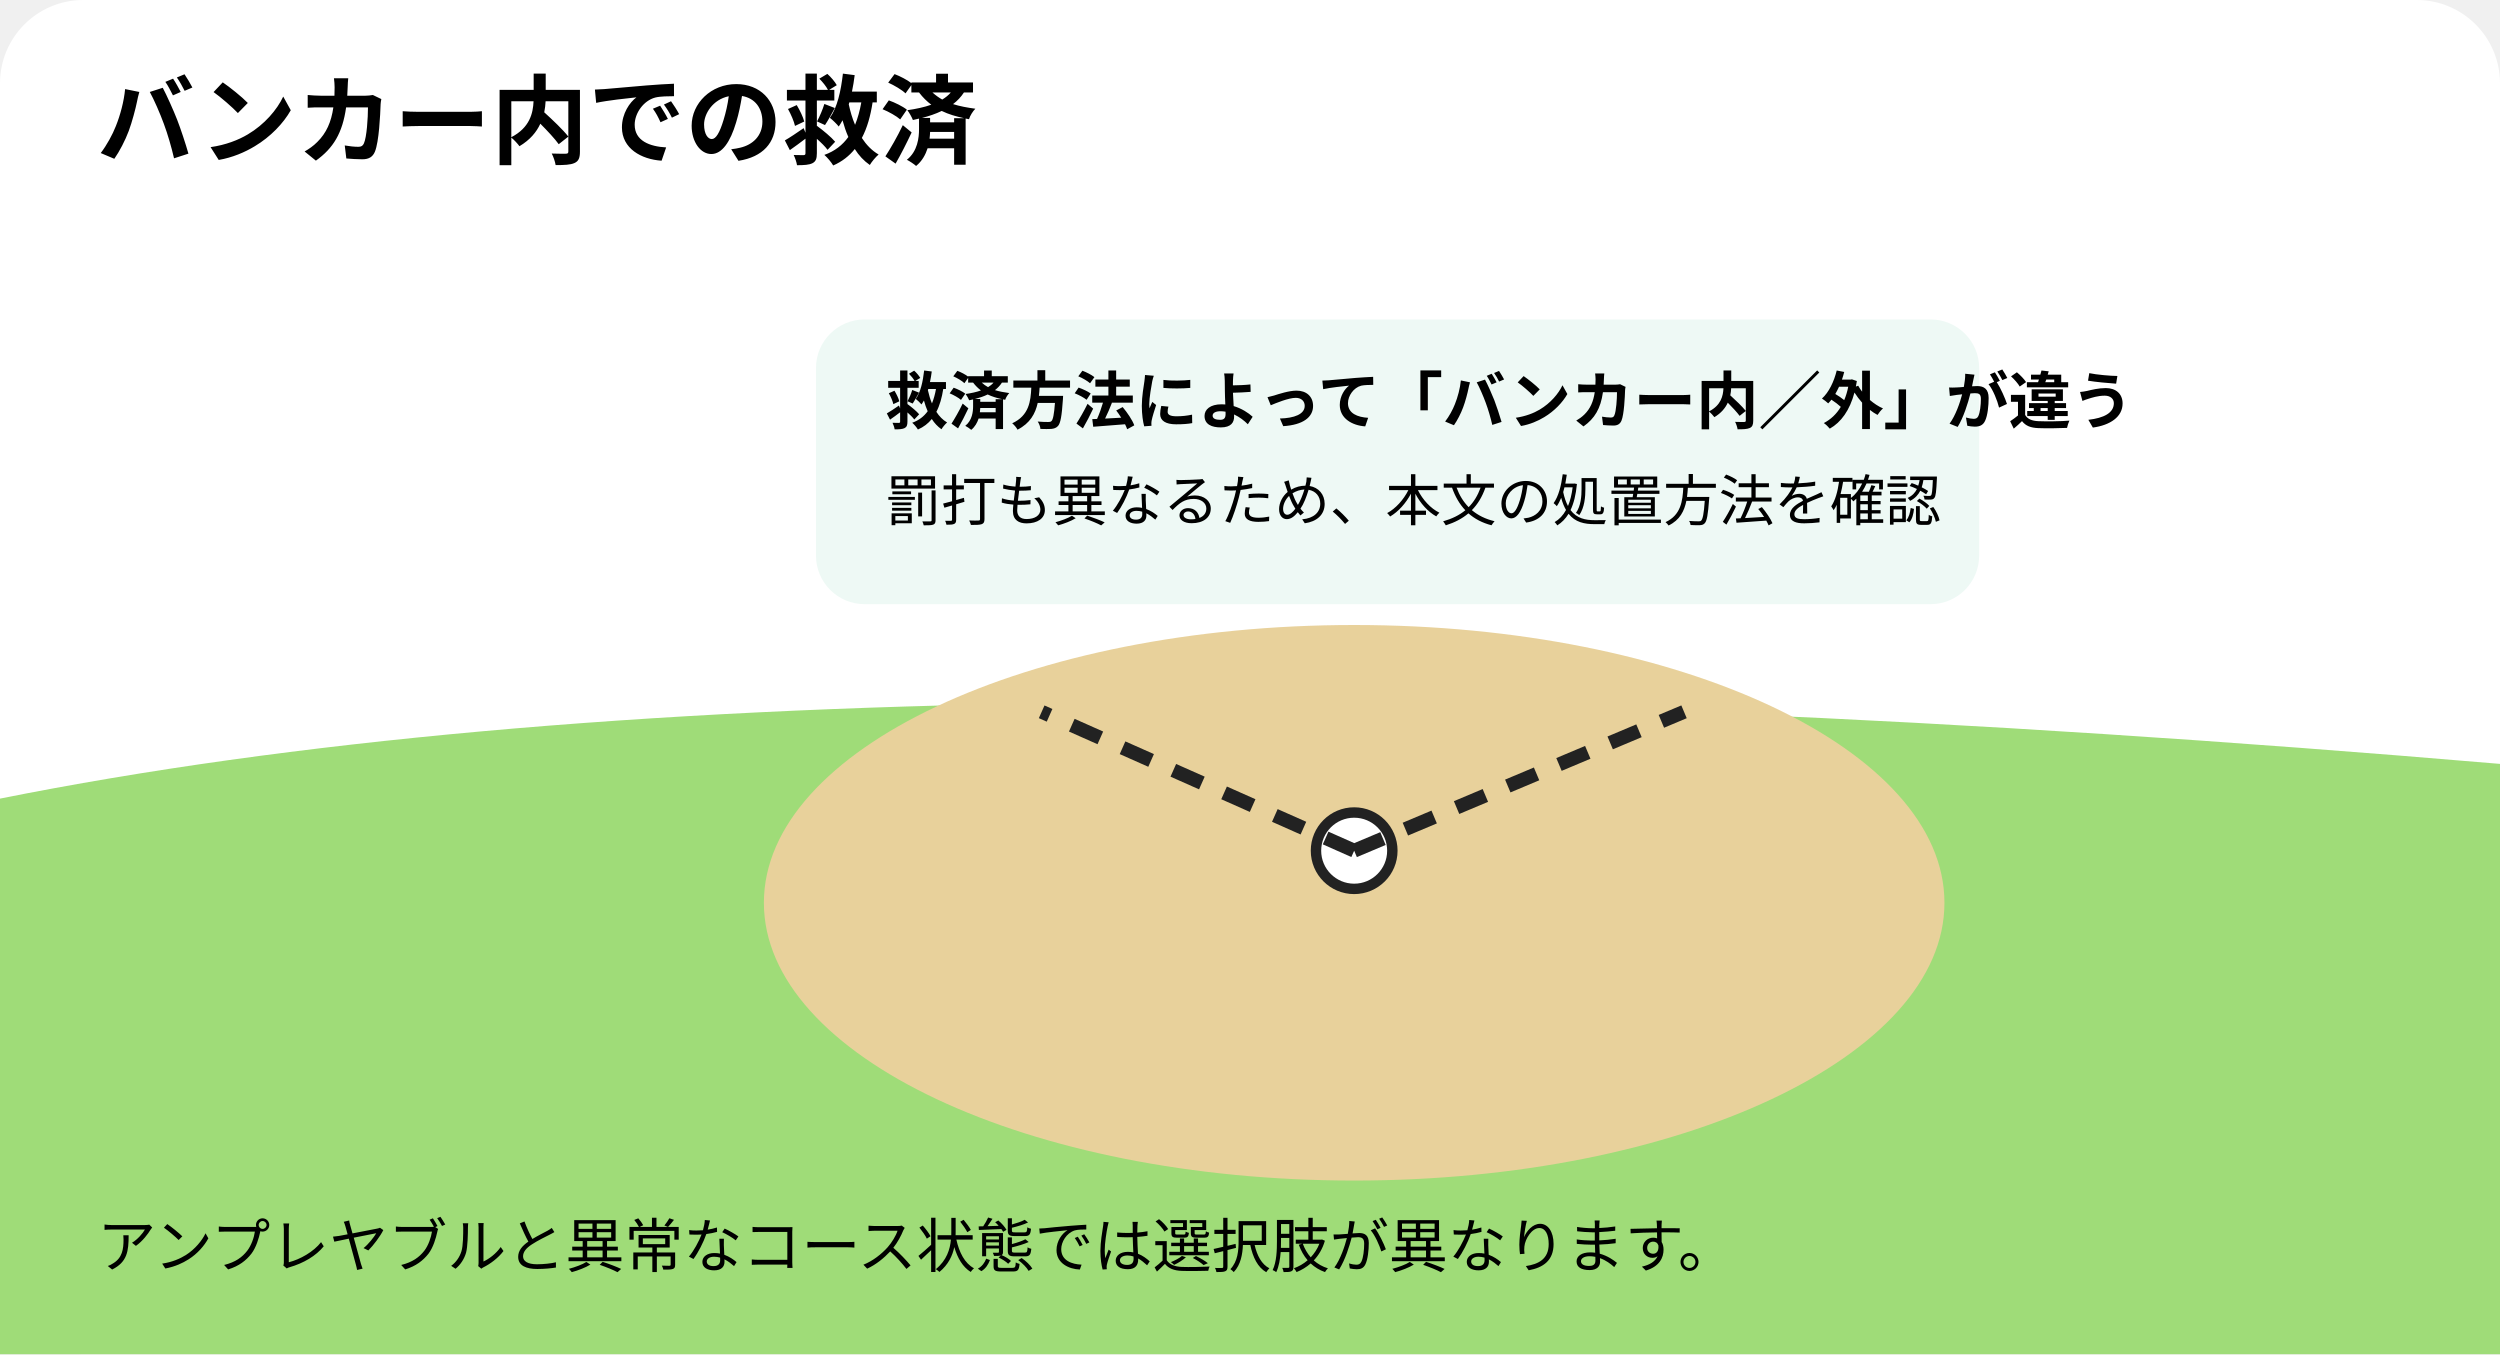
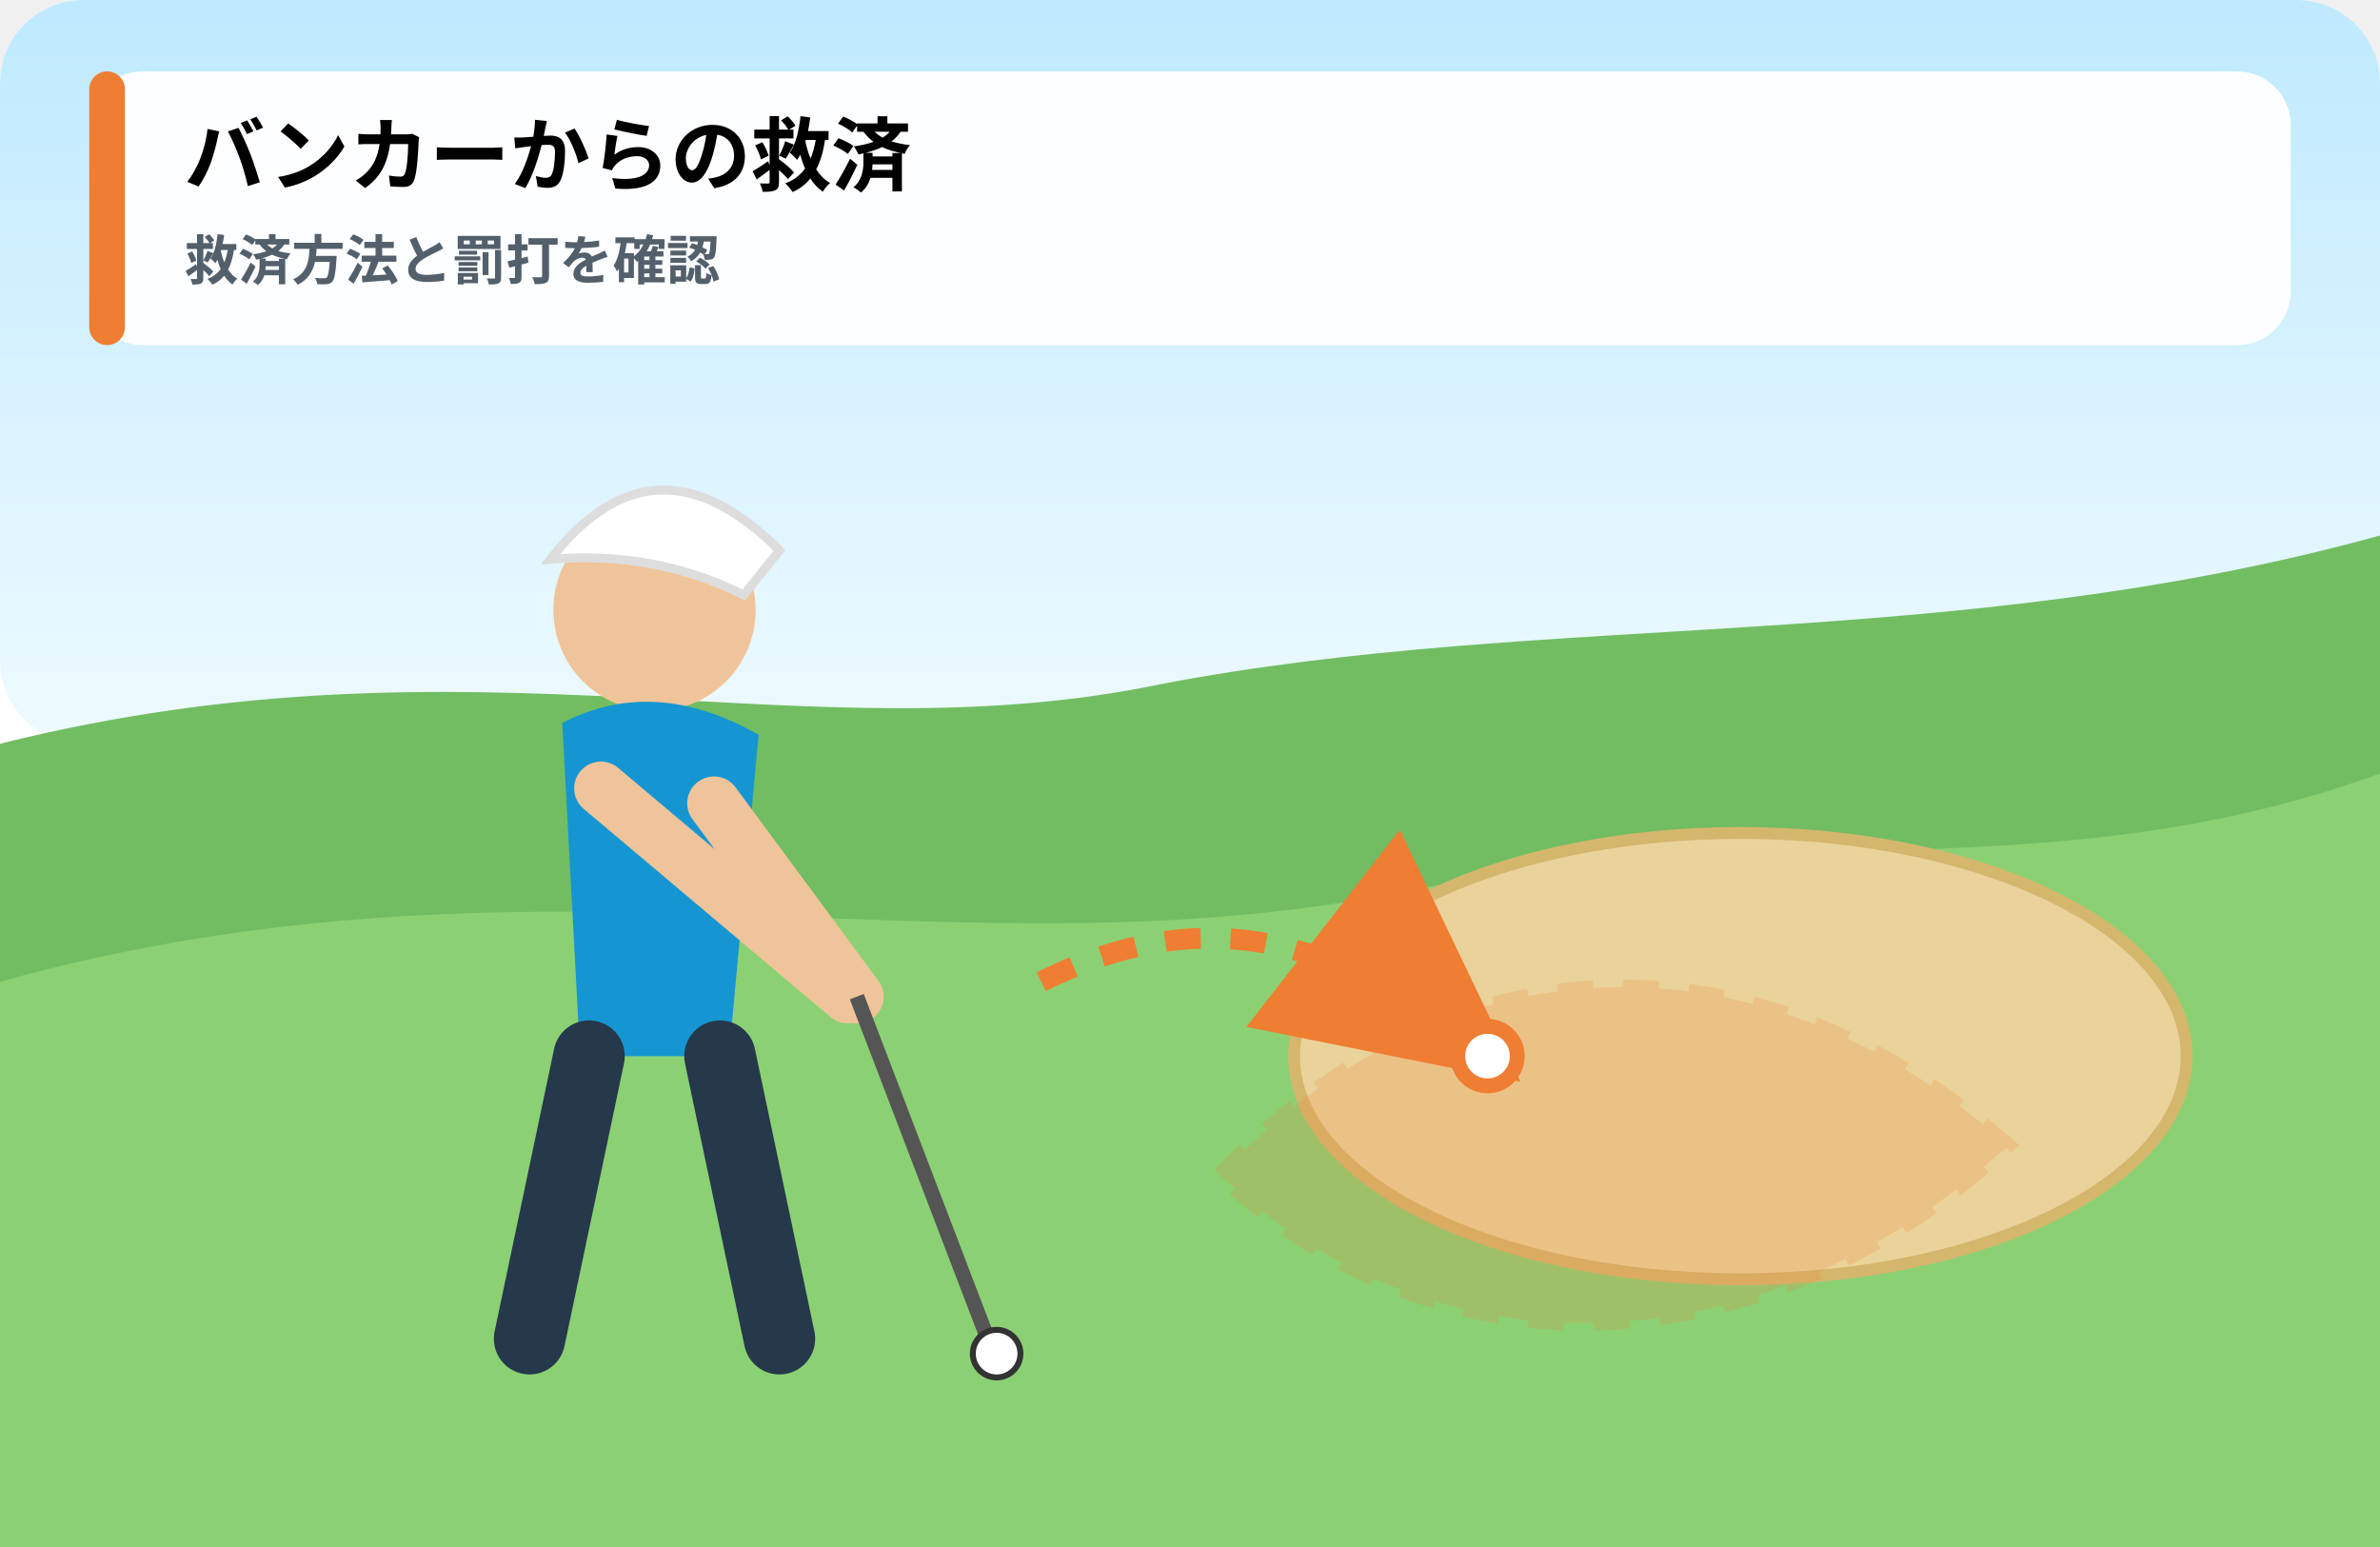
- <svg xmlns="http://www.w3.org/2000/svg" data-approved-style="20260921" viewBox="0 0 720 390">
-   <rect width="720" height="390" rx="24" fill="#fff" />
-   <text x="28" y="45" font-family="sans-serif" font-size="28" font-weight="700">バンカー内での救済</text>
-   <path d="M0 230Q250 180 720 220V390H0Z" fill="#9fdc78" />
-   <ellipse cx="390" cy="260" rx="170" ry="80" fill="#e8d19b" />
-   <circle cx="390" cy="245" r="11" fill="#fff" stroke="#222" stroke-width="3" />
-   <path d="M390 245L300 205M390 245L485 205" stroke="#222" stroke-width="4" stroke-dasharray="9 7" />
-   <rect x="235" y="92" width="335" height="82" rx="14" fill="#eef9f5" />
-   <text x="255" y="122" font-family="sans-serif" font-size="18" font-weight="700">救済方法によって「バンカー内／外」が違う</text>
-   <text x="255" y="150" font-family="sans-serif" font-size="16">罰打も異なるため、本文の処置方法を確認</text>
-   <text x="28" y="365" font-family="sans-serif" font-size="17">アンプレヤブルと異常なコース状態では選択肢が異なります。</text>
+ <svg xmlns="http://www.w3.org/2000/svg" viewBox="0 0 800 520">
+   <defs>
+     <linearGradient id="sky" x2="0" y2="1">
+       <stop stop-color="#bfe9ff" />
+       <stop offset="1" stop-color="#eefaff" />
+     </linearGradient>
+     <marker id="a" markerWidth="12" markerHeight="12" refX="10" refY="6" orient="auto">
+       <path d="M0 0L12 6L0 12Z" fill="#ef7d32" />
+     </marker>
+   </defs>
+   <rect width="800" height="520" rx="28" fill="#fff" />
+   <rect width="800" height="250" rx="28" fill="url(#sky)" />
+   <path d="M0 250C160 210 270 255 390 230C520 205 655 220 800 180V520H0Z" fill="#72bd62" />
+   <path d="M0 330C180 280 320 330 470 300C600 275 690 300 800 260V520H0Z" fill="#8bd174" />
+   <ellipse cx="585" cy="355" rx="150" ry="75" fill="#ead39b" stroke="#d5b66d" stroke-width="4" />
+   <path d="M410 395C485 315 590 310 675 385C600 455 490 470 410 395Z" fill="#ef7d32" opacity=".2" stroke="#ef7d32" stroke-width="5" stroke-dasharray="12 10" />
+   <g transform="translate(220 205)">
+     <circle r="34" fill="#f0c49a" />
+     <path d="M-35-17Q0-62 42-20L30-5Q0-20-35-17Z" fill="#fff" stroke="#ddd" stroke-width="3" />
+     <path d="M-31 38Q0 22 35 42L25 150H-25Z" fill="#1596d2" />
+     <path d="M-22 150L-42 245M22 150L42 245" stroke="#26384b" stroke-width="24" stroke-linecap="round" />
+     <path d="M-18 60L65 130M20 65L68 130" stroke="#f0c49a" stroke-width="18" stroke-linecap="round" />
+     <line x1="68" y1="130" x2="112" y2="245" stroke="#555" stroke-width="5" />
+     <circle cx="115" cy="250" r="8" fill="#fff" stroke="#333" stroke-width="2" />
+   </g>
+   <path d="M350 330C410 300 455 320 500 355" fill="none" stroke="#ef7d32" stroke-width="7" stroke-dasharray="12 10" marker-end="url(#a)" />
+   <rect x="30" y="24" width="740" height="92" rx="18" fill="#fff" opacity=".96" />
+   <rect x="30" y="24" width="12" height="92" rx="6" fill="#ef7d32" />
+   <text x="62" y="62" font-family="-apple-system,Noto Sans JP,sans-serif" font-size="27" font-weight="800">バンカーからの救済</text>
+   <text x="62" y="94" font-family="-apple-system,Noto Sans JP,sans-serif" font-size="18" font-weight="700" fill="#53606c">救済方法と罰打を確認</text>
+   <circle cx="500" cy="355" r="10" fill="#fff" stroke="#ef7d32" stroke-width="5" />
</svg>
